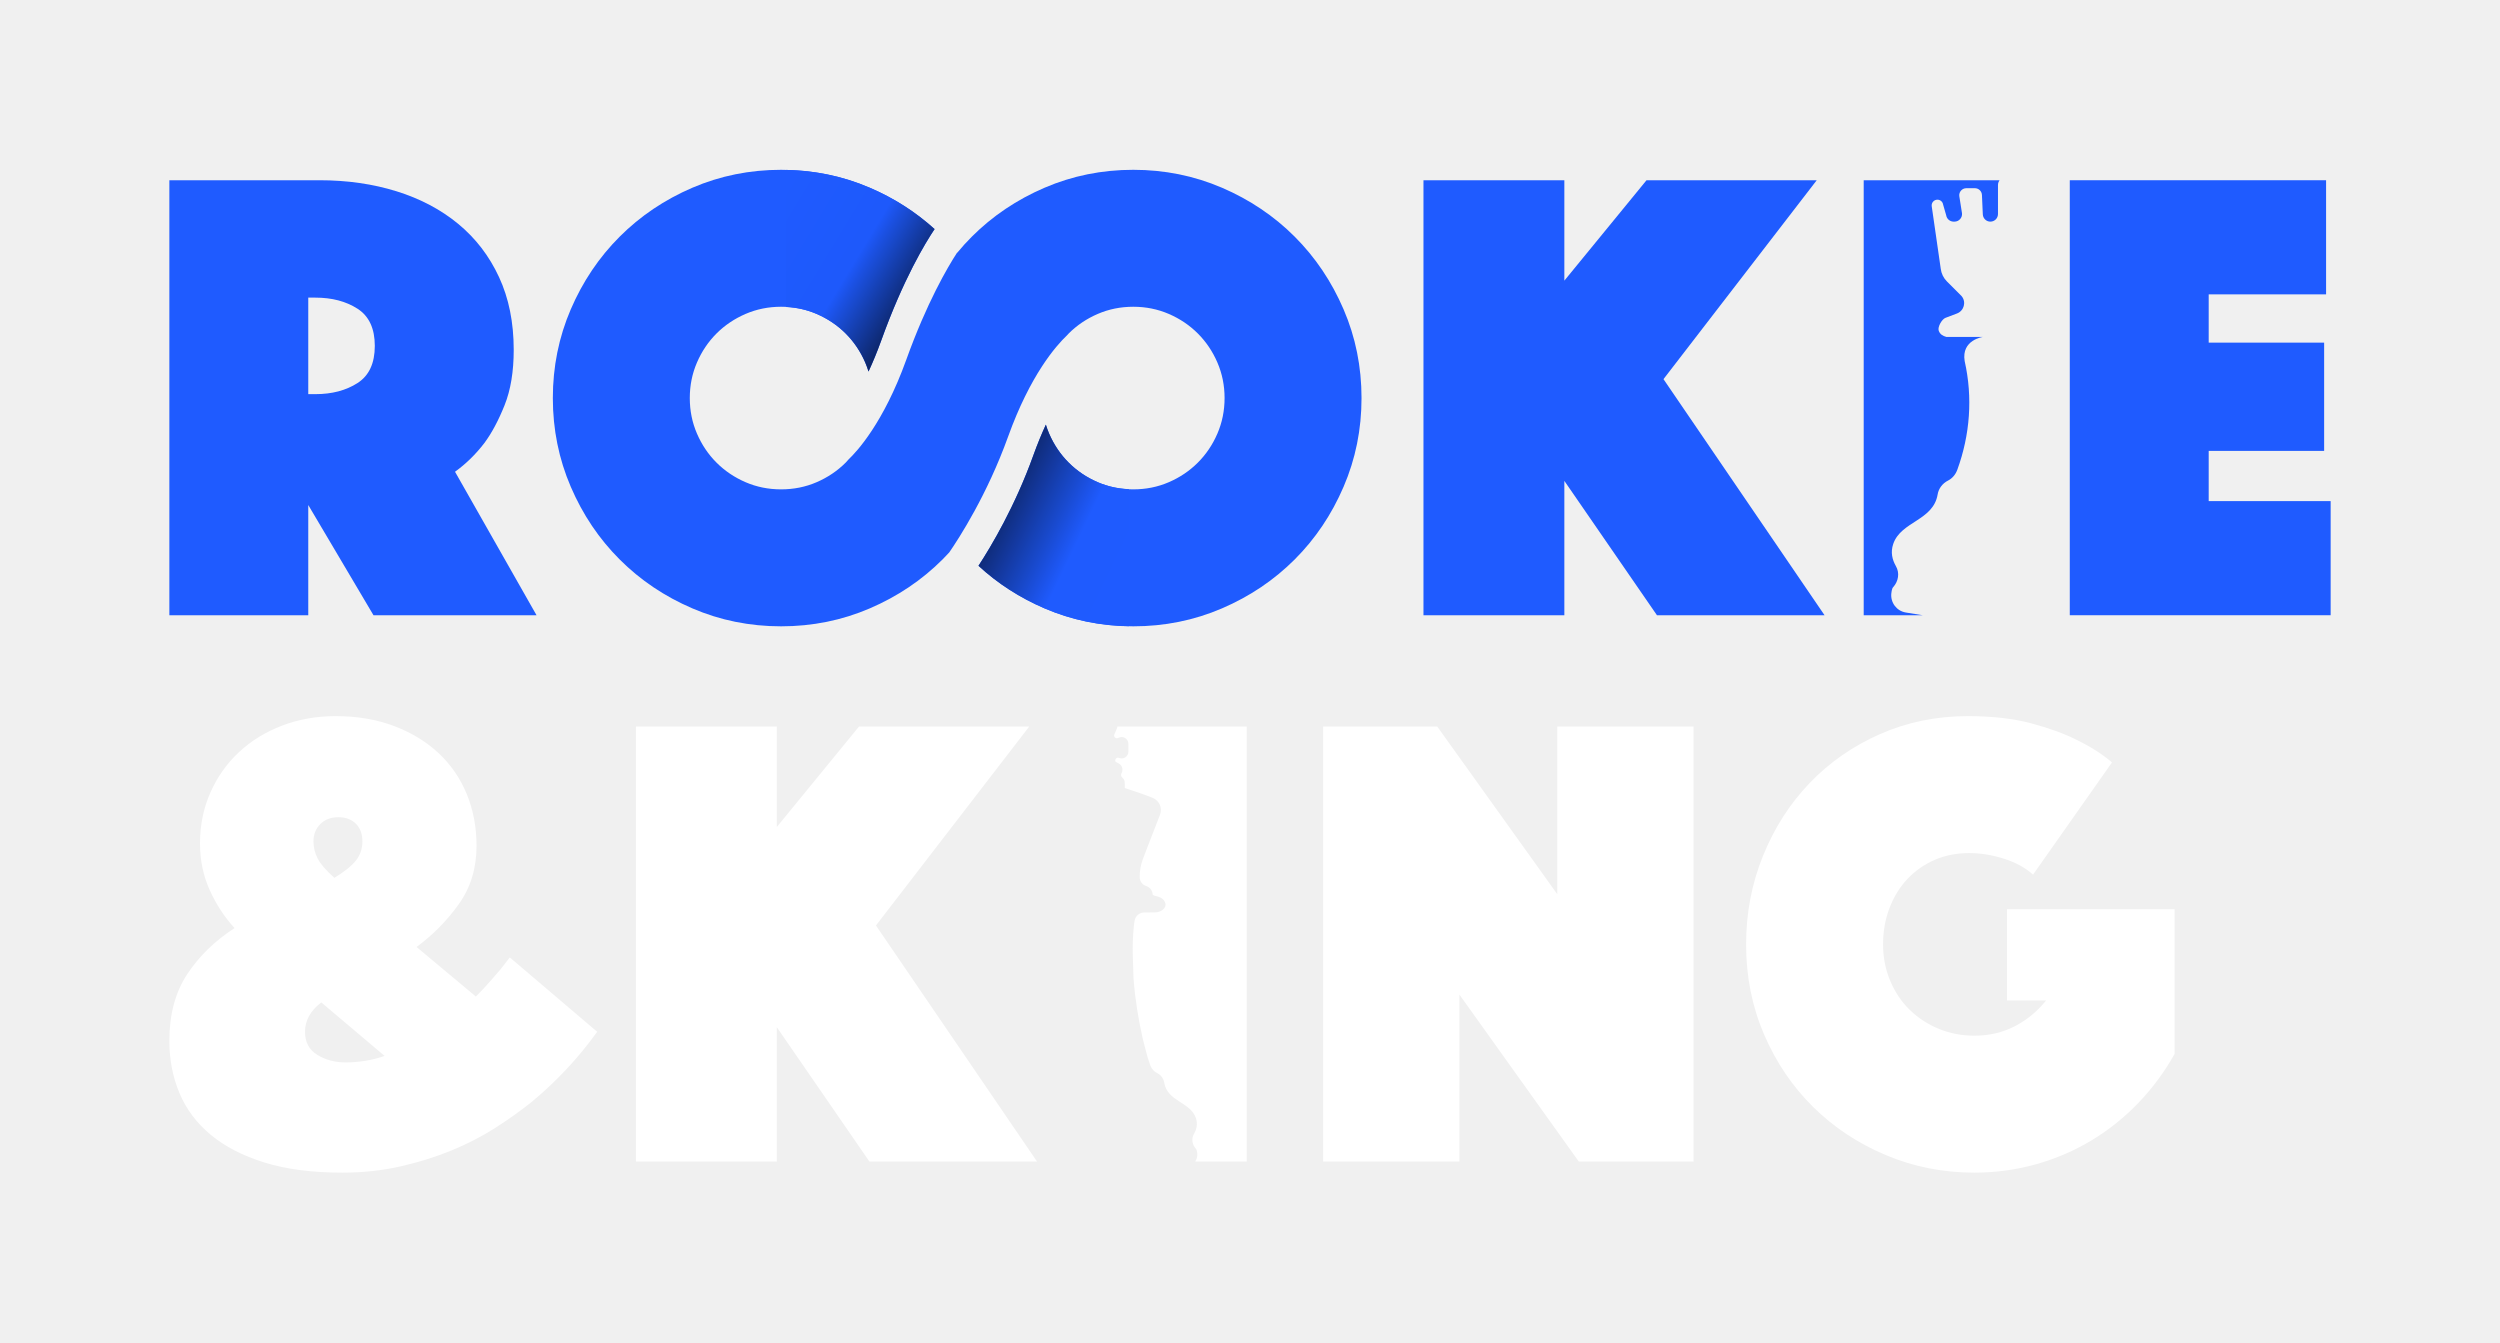
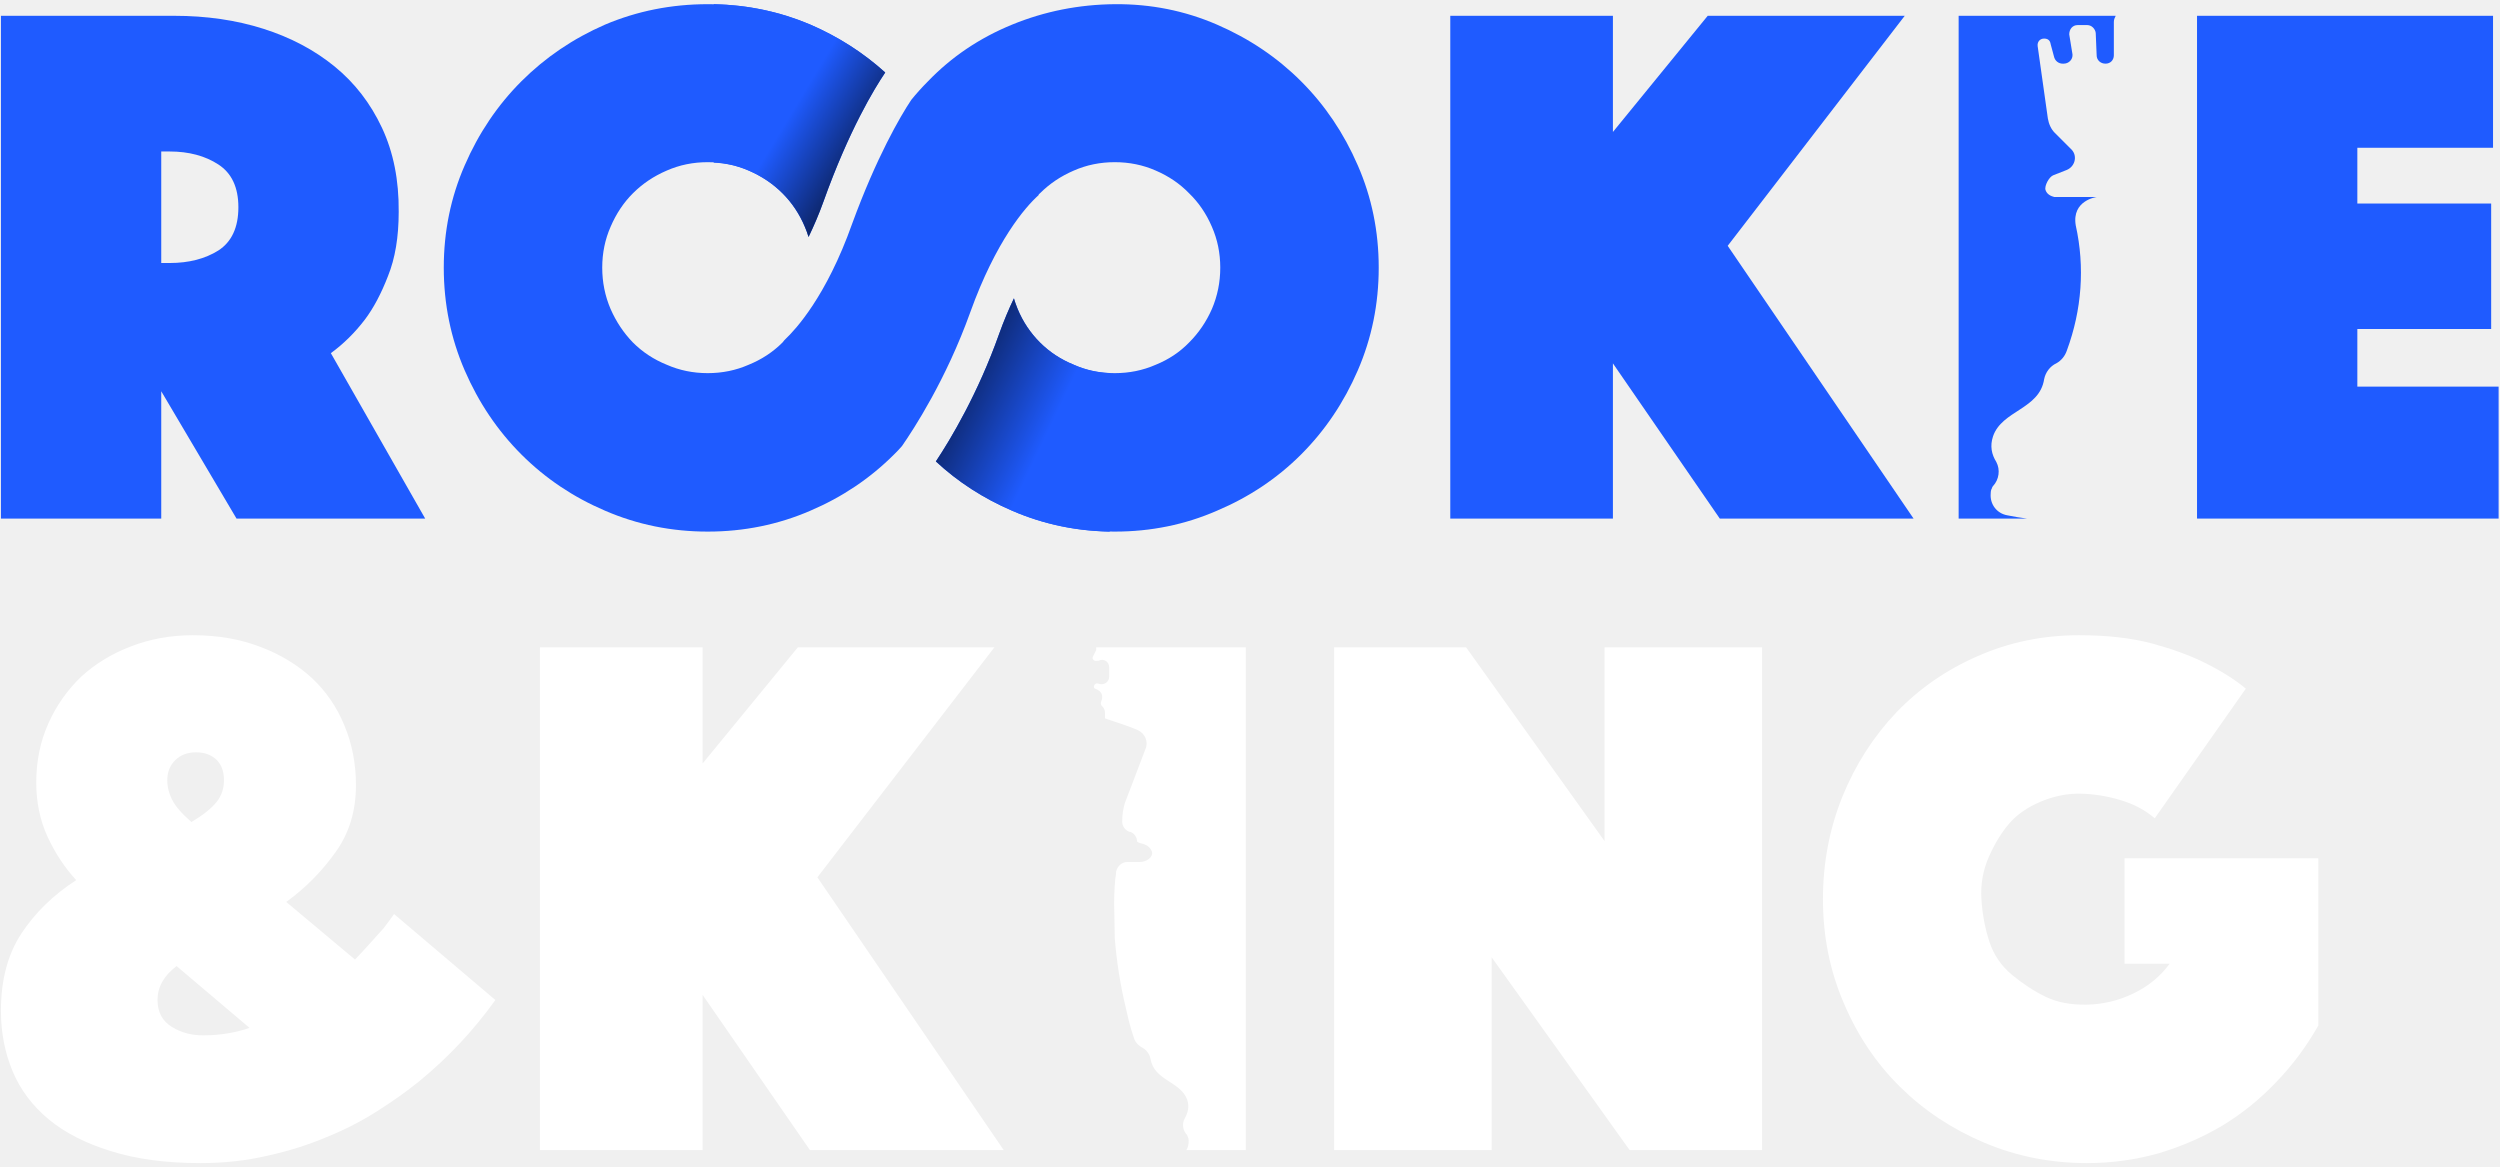
- <svg xmlns="http://www.w3.org/2000/svg" viewBox="0 0 621.743 333.641" width="622" height="334">
+ <svg xmlns="http://www.w3.org/2000/svg" xmlns:xlink="http://www.w3.org/1999/xlink" viewBox="368 395 538 251" width="538" height="251">
  <defs>
-     <linearGradient id="gO1" gradientUnits="userSpaceOnUse" x1="0.062" y1="0" x2="1.258" y2="0" gradientTransform="matrix(41.78227, 19.92693, -19.92693, 41.78227, 560.9746, 470.1776)">
-       <stop offset="0" stop-color="#020713" />
-       <stop offset="0.004" stop-color="#030715" />
-       <stop offset="0.066" stop-color="#05102C" />
-       <stop offset="0.129" stop-color="#081844" />
-       <stop offset="0.191" stop-color="#0B205B" />
-       <stop offset="0.254" stop-color="#0E2972" />
-       <stop offset="0.316" stop-color="#113189" />
-       <stop offset="0.379" stop-color="#1439A1" />
-       <stop offset="0.441" stop-color="#1642B8" />
-       <stop offset="0.504" stop-color="#194ACF" />
-       <stop offset="0.566" stop-color="#1C52E7" />
-       <stop offset="0.629" stop-color="#1F5BFE" />
-       <stop offset="1" stop-color="#1F5BFF" />
+     <radialGradient id="rk-radial-gradient" cx="-409.5" cy="407.3" fx="-409.5" fy="407.3" r="171.9" gradientTransform="translate(0 -315.3) scale(1 1.8)" gradientUnits="userSpaceOnUse">
+       <stop offset=".7" stop-color="#1f5bff" />
+       <stop offset=".9" stop-color="#000" />
+     </radialGradient>
+     <linearGradient id="rk-linear-gradient" x1="-592.2" y1="-147.7" x2="-550.5" y2="-127.8" gradientUnits="userSpaceOnUse">
+       <stop offset="0" stop-color="#000" />
+       <stop offset=".8" stop-color="#1f5bff" />
    </linearGradient>
-     <linearGradient id="gO2" gradientUnits="userSpaceOnUse" x1="-0.054" y1="0" x2="1.525" y2="0" gradientTransform="matrix(-31.17242, -18.87907, 18.87907, -31.17242, 562.6918, 435.2364)">
-       <stop offset="0" stop-color="#000000" />
-       <stop offset="0.031" stop-color="#000000" />
-       <stop offset="0.035" stop-color="#000001" />
-       <stop offset="0.086" stop-color="#030919" />
-       <stop offset="0.137" stop-color="#061232" />
-       <stop offset="0.188" stop-color="#091B4B" />
-       <stop offset="0.238" stop-color="#0C2464" />
-       <stop offset="0.289" stop-color="#0F2D7D" />
-       <stop offset="0.34" stop-color="#123696" />
-       <stop offset="0.391" stop-color="#153FAF" />
-       <stop offset="0.441" stop-color="#1848C8" />
-       <stop offset="0.492" stop-color="#1B50E1" />
-       <stop offset="0.543" stop-color="#1E59FB" />
-       <stop offset="1" stop-color="#1F5BFF" />
+     <radialGradient id="rk-radial-gradient3" cx="275.2" cy="408.9" fx="275.2" fy="408.9" r="250.2" gradientTransform="translate(0 -316.6) scale(1 1.8)" xlink:href="#rk-radial-gradient" />
+     <linearGradient id="rk-linear-gradient2" x1="348.8" y1="500.2" x2="233.1" y2="555.5" gradientUnits="userSpaceOnUse">
+       <stop offset="0" stop-color="#fff" />
+       <stop offset=".2" stop-color="#bbcdff" />
+       <stop offset=".6" stop-color="#6890ff" />
+       <stop offset=".8" stop-color="#3369ff" />
+       <stop offset=".9" stop-color="#1f5bff" />
    </linearGradient>
+     <linearGradient id="rk-linear-gradient3" x1="561" y1="470.2" x2="602.8" y2="490.1" xlink:href="#rk-linear-gradient" />
+     <linearGradient id="rk-linear-gradient4" x1="562.7" y1="435.2" x2="531.5" y2="416.4" xlink:href="#rk-linear-gradient" />
  </defs>
-   <g transform="translate(42.118 42.118) scale(1) translate(-368.167 -395.854)">
-     <path d="M 402.715 451.648 L 404.5 451.648 C 408.605 451.648 412.094 450.73 414.961 448.891 C 417.824 447.055 419.262 443.973 419.262 439.645 C 419.262 435.324 417.824 432.242 414.961 430.402 C 412.094 428.562 408.605 427.645 404.5 427.645 L 402.715 427.645 Z M 368.168 398.449 L 405.473 398.449 C 412.391 398.449 418.797 399.367 424.691 401.207 C 430.586 403.047 435.695 405.746 440.02 409.316 C 444.344 412.883 447.727 417.293 450.156 422.535 C 452.59 427.781 453.809 433.809 453.809 440.621 C 453.809 446.027 453.051 450.621 451.535 454.406 C 450.02 458.191 448.348 461.328 446.508 463.812 C 444.344 466.625 441.91 469.004 439.211 470.949 L 459.484 506.633 L 418.934 506.633 L 402.715 479.223 L 402.715 506.633 L 368.168 506.633 Z M 368.168 398.449 " fill="#1F5BFF" />
-     <path d="M 680.062 398.449 L 715.098 398.449 L 715.098 423.426 L 735.535 398.449 L 777.867 398.449 L 739.754 447.918 L 779.812 506.633 L 738.129 506.633 L 715.098 473.219 L 715.098 506.633 L 680.062 506.633 Z M 680.062 398.449 " fill="#1F5BFF" />
-     <path d="M 840.797 398.449 L 904.539 398.449 L 904.539 426.832 L 875.344 426.832 L 875.344 438.836 L 904.055 438.836 L 904.055 465.762 L 875.344 465.762 L 875.344 478.25 L 905.676 478.25 L 905.676 506.633 L 840.797 506.633 Z M 840.797 398.449 " fill="#1F5BFF" />
-     <path d="M 660.195 430.562 C 657.223 423.645 653.168 417.617 648.031 412.48 C 642.895 407.344 636.867 403.289 629.949 400.312 C 623.027 397.344 615.676 395.855 607.891 395.855 C 600.105 395.855 592.75 397.344 585.832 400.312 C 578.91 403.289 572.879 407.344 567.746 412.48 C 566.461 413.762 565.246 415.102 564.098 416.496 C 564.09 416.488 564.078 416.477 564.07 416.465 C 561.688 420.129 556.551 428.875 551.434 443.102 C 545.766 458.867 539.055 466.02 537.105 467.859 C 536.859 468.133 536.625 468.418 536.363 468.68 C 534.309 470.734 531.902 472.355 529.145 473.547 C 526.387 474.738 523.441 475.328 520.305 475.328 C 517.168 475.328 514.223 474.738 511.465 473.547 C 508.711 472.355 506.301 470.734 504.246 468.68 C 502.191 466.625 500.57 464.219 499.383 461.461 C 498.191 458.703 497.598 455.758 497.598 452.621 C 497.598 449.488 498.191 446.539 499.383 443.781 C 500.57 441.023 502.191 438.621 504.246 436.562 C 506.301 434.512 508.711 432.891 511.465 431.699 C 514.223 430.512 517.168 429.914 520.305 429.914 C 523.441 429.914 526.387 430.512 529.145 431.699 C 531.902 432.891 534.309 434.512 536.363 436.562 C 538.414 438.621 540.039 441.023 541.227 443.781 C 541.547 444.516 541.812 445.266 542.047 446.027 C 543.102 443.746 544.16 441.227 545.18 438.391 C 550.73 422.949 556.211 413.969 558.477 410.602 C 553.789 406.348 548.418 402.918 542.363 400.312 C 535.441 397.344 528.09 395.855 520.305 395.855 C 512.52 395.855 505.164 397.344 498.246 400.312 C 491.324 403.289 485.297 407.344 480.164 412.48 C 475.023 417.617 470.969 423.645 467.996 430.562 C 465.023 437.484 463.539 444.836 463.539 452.621 C 463.539 460.406 465.023 467.762 467.996 474.68 C 470.969 481.602 475.023 487.629 480.164 492.766 C 485.297 497.902 491.324 501.957 498.246 504.93 C 505.164 507.902 512.52 509.391 520.305 509.391 C 528.09 509.391 535.441 507.902 542.363 504.93 C 549.281 501.957 555.312 497.902 560.449 492.766 C 561.023 492.191 561.578 491.602 562.129 491.004 C 564.594 487.426 571.566 476.652 576.758 462.223 C 582.262 446.922 588.633 439.648 591.453 436.98 C 591.586 436.844 591.699 436.695 591.832 436.562 C 593.887 434.512 596.293 432.891 599.051 431.699 C 601.809 430.512 604.754 429.914 607.891 429.914 C 611.023 429.914 613.973 430.512 616.73 431.699 C 619.488 432.891 621.891 434.512 623.945 436.562 C 626 438.621 627.621 441.023 628.812 443.781 C 630 446.539 630.598 449.488 630.598 452.621 C 630.598 455.758 630 458.703 628.812 461.461 C 627.621 464.219 626 466.625 623.945 468.68 C 621.891 470.734 619.488 472.355 616.73 473.547 C 613.973 474.738 611.023 475.328 607.891 475.328 C 604.754 475.328 601.809 474.738 599.051 473.547 C 596.293 472.355 593.887 470.734 591.832 468.68 C 589.777 466.625 588.156 464.219 586.965 461.461 C 586.652 460.734 586.387 459.988 586.152 459.234 C 585.098 461.531 584.039 464.086 583.016 466.934 C 578.469 479.574 572.578 489.461 569.395 494.336 C 574.16 498.734 579.637 502.27 585.832 504.93 C 592.75 507.902 600.105 509.391 607.891 509.391 C 615.676 509.391 623.027 507.902 629.949 504.93 C 636.867 501.957 642.895 497.902 648.031 492.766 C 653.168 487.629 657.223 481.602 660.195 474.68 C 663.172 467.762 664.656 460.406 664.656 452.621 C 664.656 444.836 663.172 437.484 660.195 430.562 " fill="#1F5BFF" />
-     <path d="M 789.547 398.449 L 789.547 506.633 L 804.207 506.633 C 802.793 506.422 801.379 506.195 799.961 505.945 C 797.711 505.547 796.168 503.461 796.418 501.188 C 796.465 500.742 796.543 500.332 796.66 499.996 C 796.703 499.875 796.785 499.75 796.898 499.625 C 798.184 498.184 798.527 496.125 797.57 494.445 C 796.633 492.812 796.191 490.977 796.887 488.914 C 798.797 483.254 806.852 483.148 807.938 476.574 C 808.184 475.09 809.164 473.828 810.508 473.148 C 811.609 472.594 812.414 471.594 812.836 470.434 C 815.996 461.746 816.695 452.48 814.66 443.453 C 814.656 443.449 814.656 443.441 814.656 443.438 C 813.773 438.121 819.234 437.414 819.234 437.414 L 810.078 437.414 C 809.254 437.168 808.531 436.805 808.199 435.855 C 807.887 434.953 808.984 433.012 809.875 432.676 L 812.738 431.59 C 814.488 430.93 815.102 428.738 813.914 427.293 L 810.246 423.621 C 809.402 422.777 808.859 421.68 808.711 420.492 L 806.461 404.898 C 806.352 404.043 807.02 403.285 807.883 403.285 C 808.59 403.285 809.195 403.809 809.297 404.508 L 810.051 407.133 C 810.188 408.059 810.98 408.746 811.914 408.746 L 812.121 408.746 C 813.23 408.746 814.102 407.789 813.996 406.684 L 813.316 402.359 C 813.219 401.32 814.035 400.43 815.074 400.43 L 817.188 400.43 C 818.145 400.43 818.926 401.188 818.953 402.145 L 819.168 406.91 C 819.195 407.934 820.031 408.746 821.055 408.746 C 822.094 408.746 822.941 407.902 822.941 406.859 L 822.941 399.652 C 822.941 399.199 823.09 398.785 823.336 398.449 Z M 789.547 398.449 " fill="#1F5BFF" />
-     <path d="M 583.016 466.934 C 578.469 479.57 572.578 489.461 569.395 494.34 C 574.16 498.734 579.637 502.27 585.832 504.93 C 592.426 507.766 599.422 509.234 606.805 509.363 L 606.805 475.277 C 604.074 475.152 601.484 474.598 599.051 473.547 C 596.293 472.355 593.887 470.734 591.832 468.68 C 589.777 466.629 588.156 464.219 586.965 461.461 C 586.652 460.734 586.383 459.988 586.152 459.234 C 585.098 461.531 584.039 464.086 583.016 466.934 " fill="url(#gO1)" />
-     <path d="M 521.559 429.977 C 524.227 430.113 526.762 430.672 529.145 431.699 C 531.902 432.891 534.309 434.512 536.363 436.562 C 538.414 438.621 540.039 441.023 541.23 443.781 C 541.543 444.516 541.812 445.266 542.047 446.027 C 543.102 443.746 544.16 441.227 545.18 438.387 C 550.73 422.949 556.211 413.969 558.477 410.602 C 553.789 406.348 548.418 402.918 542.363 400.312 C 535.816 397.504 528.879 396.035 521.559 395.883 Z M 521.559 429.977 " fill="url(#gO2)" />
-     <path d="M 404.012 562.863 C 404.012 564.379 404.363 565.812 405.066 567.164 C 405.77 568.516 407.148 570.109 409.203 571.945 C 411.691 570.434 413.473 569.004 414.555 567.648 C 415.633 566.297 416.176 564.703 416.176 562.863 C 416.176 561.027 415.633 559.566 414.555 558.484 C 413.473 557.406 412.012 556.863 410.176 556.863 C 408.336 556.863 406.852 557.43 405.715 558.566 C 404.582 559.703 404.012 561.137 404.012 562.863 M 411.961 617.848 C 413.582 617.848 415.23 617.715 416.906 617.445 C 418.582 617.176 420.176 616.77 421.691 616.227 L 405.957 602.926 C 403.254 604.98 401.906 607.414 401.906 610.227 C 401.906 612.82 402.93 614.742 404.988 615.98 C 407.039 617.227 409.363 617.848 411.961 617.848 M 368.168 612.496 C 368.168 605.902 369.652 600.359 372.629 595.871 C 375.602 591.387 379.52 587.574 384.387 584.434 C 381.898 581.734 379.844 578.598 378.223 575.027 C 376.602 571.461 375.789 567.57 375.789 563.352 C 375.789 558.809 376.656 554.594 378.387 550.699 C 380.113 546.805 382.492 543.457 385.523 540.645 C 388.547 537.832 392.117 535.645 396.227 534.074 C 400.336 532.508 404.77 531.723 409.527 531.723 C 414.824 531.723 419.637 532.535 423.961 534.156 C 428.285 535.777 431.992 538.023 435.074 540.887 C 438.156 543.754 440.504 547.16 442.129 551.105 C 443.75 555.055 444.562 559.352 444.562 564 C 444.562 569.516 443.102 574.328 440.18 578.434 C 437.262 582.547 433.746 586.113 429.641 589.141 L 444.398 601.465 C 445.695 600.168 446.859 598.926 447.887 597.738 C 448.914 596.547 449.805 595.52 450.562 594.656 C 451.426 593.574 452.184 592.602 452.832 591.734 L 474.566 610.227 C 469.918 616.711 464.457 622.551 458.184 627.742 C 455.48 629.906 452.48 632.043 449.184 634.148 C 445.883 636.258 442.262 638.121 438.316 639.746 C 434.367 641.367 430.125 642.688 425.582 643.719 C 421.043 644.746 416.23 645.258 411.148 645.258 C 403.688 645.258 397.254 644.422 391.848 642.746 C 386.441 641.07 381.98 638.77 378.465 635.852 C 374.953 632.93 372.355 629.473 370.68 625.473 C 369.004 621.473 368.168 617.145 368.168 612.496 " fill="#FFFFFF" />
-     <path d="M 484.207 534.316 L 519.242 534.316 L 519.242 559.297 L 539.676 534.316 L 582.012 534.316 L 543.895 583.789 L 583.957 642.504 L 542.273 642.504 L 519.242 609.09 L 519.242 642.504 L 484.207 642.504 Z M 484.207 534.316 " fill="#FFFFFF" />
-     <path d="M 655.105 534.316 L 683.492 534.316 L 713.336 576.004 L 713.336 534.316 L 747.234 534.316 L 747.234 642.504 L 718.688 642.504 L 689.004 600.98 L 689.004 642.504 L 655.105 642.504 Z M 655.105 534.316 " fill="#FFFFFF" />
-     <path d="M 831.668 571.137 C 829.719 569.406 827.289 568.082 824.367 567.164 C 821.449 566.246 818.582 565.785 815.773 565.785 C 812.633 565.785 809.77 566.352 807.176 567.488 C 804.582 568.621 802.336 570.191 800.445 572.191 C 798.551 574.191 797.062 576.598 795.984 579.406 C 794.902 582.219 794.363 585.246 794.363 588.492 C 794.363 591.734 794.957 594.762 796.148 597.574 C 797.336 600.387 798.957 602.793 801.012 604.789 C 803.066 606.793 805.473 608.359 808.23 609.496 C 810.988 610.629 813.93 611.199 817.07 611.199 C 820.742 611.199 824.098 610.414 827.125 608.848 C 830.152 607.281 832.746 605.145 834.91 602.441 L 825.18 602.441 L 825.18 579.734 L 866.863 579.734 L 866.863 615.738 C 864.375 620.176 861.402 624.203 857.941 627.824 C 854.48 631.449 850.617 634.555 846.344 637.148 C 842.074 639.742 837.449 641.746 832.477 643.152 C 827.504 644.555 822.367 645.258 817.07 645.258 C 809.285 645.258 801.93 643.801 795.012 640.879 C 788.09 637.961 782.062 633.961 776.926 628.879 C 771.789 623.797 767.734 617.793 764.762 610.875 C 761.785 603.957 760.301 596.496 760.301 588.492 C 760.301 580.707 761.707 573.355 764.52 566.434 C 767.328 559.516 771.191 553.484 776.117 548.348 C 781.035 543.215 786.875 539.16 793.633 536.184 C 800.387 533.211 807.664 531.723 815.445 531.723 C 821.504 531.723 826.746 532.32 831.18 533.508 C 835.613 534.699 839.344 536.047 842.371 537.562 C 845.941 539.293 848.914 541.188 851.293 543.238 Z M 831.668 571.137 " fill="#FFFFFF" />
-     <path d="M 603.922 534.316 C 603.918 534.5 603.879 534.688 603.801 534.863 L 603.184 536.27 C 602.938 536.824 603.492 537.398 604.059 537.172 L 604.359 537.051 C 605.469 536.605 606.676 537.422 606.676 538.613 L 606.676 540.555 C 606.676 541.758 605.453 542.574 604.344 542.113 C 603.727 541.859 603.152 542.562 603.531 543.113 L 604.273 543.496 C 605.16 543.957 605.441 545.051 604.969 545.93 C 604.965 545.934 604.961 545.934 604.961 545.938 L 604.938 545.988 C 604.758 546.348 604.867 546.773 605.172 547.027 C 605.922 547.652 605.758 548.348 605.789 549.609 C 608.078 550.395 610.5 551.125 612.793 552.094 C 614.402 552.77 615.172 554.613 614.543 556.238 L 614.531 556.27 L 611.305 564.59 L 610.293 567.246 C 609.738 568.707 609.465 570.262 609.488 571.824 C 609.504 572.781 610.117 573.633 611.02 573.953 L 611.184 574.008 C 612.086 574.328 612.695 575.172 612.711 576.129 C 612.98 576.398 613.629 576.484 614 576.594 C 614.887 576.855 615.609 577.355 615.863 578.25 C 616.207 579.434 614.836 580.523 613.316 580.535 L 610.609 580.555 L 610.59 580.555 C 609.445 580.566 608.469 581.379 608.246 582.504 C 608.137 583.043 608.066 583.59 608.012 584.164 C 607.789 586.543 607.695 588.879 607.773 591.281 L 607.949 596.887 C 608.332 602.008 609.121 606.996 610.258 611.996 C 610.461 612.879 610.684 613.727 610.922 614.57 L 610.918 614.57 C 611.242 615.934 611.648 617.281 612.133 618.609 C 612.438 619.441 613.059 620.125 613.855 620.512 C 614.793 620.969 615.426 621.891 615.598 622.918 C 616.379 627.586 622.105 627.664 623.465 631.691 C 623.961 633.164 623.645 634.469 622.98 635.633 C 622.297 636.832 622.543 638.297 623.457 639.324 C 623.539 639.414 623.598 639.504 623.629 639.59 C 623.711 639.836 623.77 640.137 623.805 640.469 C 623.883 641.215 623.676 641.922 623.281 642.504 L 636.109 642.504 L 636.109 534.316 Z M 603.922 534.316 " fill="#FFFFFF" />
+   <g id="wordmark">
+     <path fill="#1f5bff" d="M368.2,398.4h37.3q10.4,0,19.2,2.8t15.3,8.1,10.2,13.2,3.6,18.1q0,8.1-2.3,13.8-2.2,5.7-5,9.4-3.2,4.2-7.3,7.2l20.3,35.6h-40.6l-16.2-27.4v27.4h-34.5V398.4ZM402.7,451.6h1.8q6.2,0,10.5-2.7,4.3-2.8,4.3-9.3,0-6.4-4.3-9.2-4.3-2.8-10.5-2.8h-1.8V451.6Z" />
+     <path fill="#1f5bff" d="M680.1,398.4h35v25l20.4-25h42.4l-38.1,49.5,40,58.7h-41.7l-23-33.4v33.4h-35V398.4Z" />
+     <path fill="#1f5bff" d="M840.8,398.4h63.7v28.4h-29.2v12h28.8v27h-28.8v12.4h30.4v28.4h-64.9V398.4Z" />
+     <path fill="#fff" d="M368.2,612.5q0-9.9,4.4-16.6t11.8-11.5q-3.7-4-6.2-9.4-2.4-5.3-2.4-11.6,0-6.9,2.6-12.7,2.6-5.8,7.1-10.1,4.6-4.2,10.7-6.5,6.2-2.4,13.3-2.4,8,0,14.5,2.5,6.4,2.4,11.1,6.7,4.6,4.3,7,10.2,2.5,5.9,2.5,12.9,0,8.3-4.4,14.4-4.4,6.2-10.6,10.7l14.8,12.4q1.9-2,3.5-3.8,1.5-1.7,2.7-3,1.3-1.7,2.2-3l21.8,18.5q-7,9.8-16.4,17.5-4.1,3.3-9,6.4-5,3.2-10.9,5.6-5.9,2.5-12.7,4-6.8,1.6-14.5,1.6-11.1,0-19.3-2.6-8.1-2.5-13.3-6.8-5.3-4.4-7.8-10.4Q368.2,619.5,368.2,612.5ZM412,617.8q2.4,0,4.9-.4,2.5-.4,4.8-1.2l-15.7-13.3q-4.1,3.1-4.1,7.3,0,3.9,3.1,5.8Q408.1,617.9,412,617.8ZM404,562.9q0,2.2,1.1,4.3,1,2,4.1,4.7,3.7-2.2,5.4-4.3,1.6-2,1.6-4.7,0-2.8-1.6-4.4-1.7-1.6-4.4-1.6-2.8,0-4.5,1.7Q404,560.3,404,562.9Z" />
+     <path fill="#fff" d="M484.2,534.3h35v25l20.5-25h42.3l-38.1,49.5,40.1,58.7h-41.7l-23.1-33.4v33.4h-35V534.3Z" />
+     <path fill="#fff" d="M655.1,534.3h28.4l29.8,41.7v-41.7h33.9v108.2h-28.5l-29.7-41.5v41.5h-33.9V534.3Z" />
+     <path fill="#fff" d="M831.7,571.1q-3-2.6-7.3-3.9t-8.6-1.4-8.6,1.7-6.8,4.7-4.4,7.2-1.6,9.1,1.7,9.1,4.9,7.2,7.2,4.7,8.9,1.7,10-2.4,7.8-6.4h-9.7v-22.7h41.7v36q-3.8,6.7-9,12.1-5.2,5.5-11.6,9.4-6.4,3.8-13.8,6-7.5,2.1-15.4,2.1-11.7,0-22.1-4.4-10.4-4.4-18.1-12-7.7-7.6-12.1-18-4.5-10.4-4.5-22.4,0-11.7,4.2-22.1,4.2-10.3,11.6-18.1,7.4-7.7,17.5-12.1,10.2-4.5,21.8-4.5,9.1,0,15.8,1.8,6.6,1.8,11.2,4.1,5.3,2.6,8.9,5.6L831.7,571.1Z" />
+     <path fill="#1f5bff" d="M660.2,430.6q-4.5-10.4-12.2-18.1t-18.1-12.2-22-4.4-22.1,4.4-18.1,12.2q-1.9,1.9-3.6,4s0,0,0,0c-2.4,3.6-7.5,12.4-12.7,26.6-5.6,15.8-12.3,22.9-14.3,24.8-.2.2-.5.5-.7.8q-3.1,3.1-7.3,4.8-4.1,1.8-8.8,1.8-4.7,0-8.8-1.8-4.2-1.7-7.3-4.8-3-3.1-4.8-7.2-1.8-4.2-1.8-8.9,0-4.7,1.8-8.8,1.8-4.2,4.8-7.2,3.1-3.1,7.3-4.9,4.1-1.8,8.8-1.8,4.7,0,8.8,1.8,4.2,1.8,7.3,4.9,3,3,4.8,7.2c.3.7.6,1.5.8,2.2,1.1-2.3,2.2-4.8,3.2-7.6,5.5-15.4,11-24.4,13.3-27.8q-7.1-6.4-16.1-10.3-10.4-4.4-22.1-4.4-11.7,0-22.1,4.4-10.3,4.5-18,12.2-7.7,7.7-12.2,18.1-4.5,10.3-4.5,22,0,11.7,4.5,22.1,4.5,10.4,12.2,18.1,7.7,7.7,18,12.1,10.4,4.5,22.1,4.5,11.7,0,22.1-4.5,10.3-4.4,18-12.1c.6-.6,1.2-1.2,1.7-1.8,2.5-3.6,9.5-14.3,14.7-28.8,5.5-15.3,11.8-22.6,14.7-25.2,0-.2.2-.3.3-.4q3.1-3.1,7.3-4.9,4.1-1.8,8.8-1.8,4.7,0,8.8,1.8,4.2,1.8,7.2,4.9,3.1,3,4.9,7.2,1.8,4.1,1.8,8.8,0,4.7-1.8,8.9-1.8,4.1-4.9,7.2-3,3.1-7.2,4.8-4.1,1.8-8.8,1.8-4.7,0-8.8-1.8-4.2-1.7-7.3-4.8-3.1-3.1-4.8-7.2c-.3-.8-.6-1.5-.8-2.3-1.1,2.3-2.2,4.9-3.2,7.7-4.5,12.7-10.4,22.6-13.6,27.4q7.1,6.6,16.4,10.6,10.4,4.5,22.1,4.5,11.7,0,22-4.5,10.4-4.4,18.1-12.1,7.7-7.7,12.2-18.1,4.5-10.4,4.5-22.1Q664.7,440.9,660.2,430.6Z" />
+     <path fill="url(#rk-linear-gradient3)" d="M606.8,475.3c-2.7-.1-5.3-.7-7.7-1.8q-4.2-1.7-7.3-4.8t-4.8-7.2c-.3-.8-.6-1.5-.8-2.3-1.1,2.3-2.2,4.9-3.2,7.7-4.5,12.7-10.4,22.6-13.6,27.4q7.1,6.6,16.4,10.6,9.9,4.3,21,4.5V475.3Z" />
+     <path fill="url(#rk-linear-gradient4)" d="M521.6,430c2.6.1,5.2.7,7.5,1.7q4.2,1.8,7.3,4.9t4.8,7.2c.3.7.6,1.5.8,2.2,1.1-2.3,2.2-4.8,3.2-7.6,5.5-15.4,11-24.4,13.3-27.8q-7.1-6.4-16.1-10.3-9.9-4.2-20.8-4.4V430Z" />
+     <path fill="#fff" d="M603.9,534.3c0,.2,0,.4,0,.6l-.7,1.4c-.3.5.3,1.1.9.9h.3c1.1-.6,2.3.2,2.3,1.4v2c0,1.2-1.2,2-2.4,1.5h0c-.6-.2-1.1.5-.8,1l.8.4c.9.5,1.1,1.5.7,2.4t0,0h0c-.2.4-.1.9.2,1.1.7.7.6,1.3.6,2.6,2.3.8,4.7,1.5,7,2.5,1.6.7,2.4,2.5,1.7,4.1h0s-3.2,8.4-3.2,8.4l-1,2.6c-.6,1.5-.8,3.1-.8,4.6,0,1,.6,1.8,1.5,2.2h.2c.9.3,1.5,1.2,1.5,2.1.3.3.9.4,1.3.5.9.3,1.6.8,1.9,1.7.3,1.1-1.1,2.2-2.6,2.2h-2.7s0,0,0,0c-1.2,0-2.1.9-2.4,2,0,.5-.1,1.1-.2,1.7-.2,2.3-.3,4.7-.2,7.1l.1,5.6c.4,5.1,1.2,10.1,2.4,15.1.2.9.4,1.7.6,2.6h0q.5,2,1.2,4c.3.8,1,1.5,1.8,1.9.9.5,1.5,1.4,1.7,2.4.8,4.7,6.5,4.8,7.9,8.8.5,1.5.1,2.8-.5,3.9-.7,1.2-.5,2.7.5,3.7,0,.1,0,.2.1.3.1.2.2.5.2.9,0,.7-.1,1.4-.5,2h12.8v-108.2H603.9Z" />
+     <path fill="#1f5bff" d="M789.5,398.4v108.2h14.7c-1.4-.2-2.8-.4-4.2-.7-2.3-.4-3.8-2.4-3.6-4.7,0-.5.1-.9.3-1.2,0-.1,0-.2.2-.4,1.3-1.4,1.6-3.5.7-5.2-1-1.6-1.4-3.4-.7-5.5,1.9-5.6,10-5.8,11-12.3.3-1.5,1.3-2.8,2.6-3.4,1.1-.6,1.9-1.6,2.3-2.8,3.2-8.7,3.9-17.9,1.9-26.9,0,0,0,0,0,0-.9-5.4,4.5-6.1,4.5-6.1h-9.1c-.8-.2-1.6-.6-1.9-1.5-.3-.9.8-2.9,1.7-3.2l2.8-1.1c1.8-.7,2.4-2.9,1.2-4.3l-3.7-3.7c-.8-.8-1.3-1.9-1.5-3.1l-2.2-15.6c-.1-.9.5-1.6,1.4-1.6s1.3.5,1.4,1.2l.7,2.6c.2,1,1,1.6,1.9,1.6h.2c1.1,0,2-.9,1.9-2l-.7-4.3c0-1.1.7-2,1.8-2h2.1c.9,0,1.7.8,1.8,1.7l.2,4.8c0,1,.8,1.8,1.9,1.8s1.8-.8,1.8-1.8v-7.2c0-.5.2-.9.4-1.3H789.5Z" />
  </g>
</svg>
